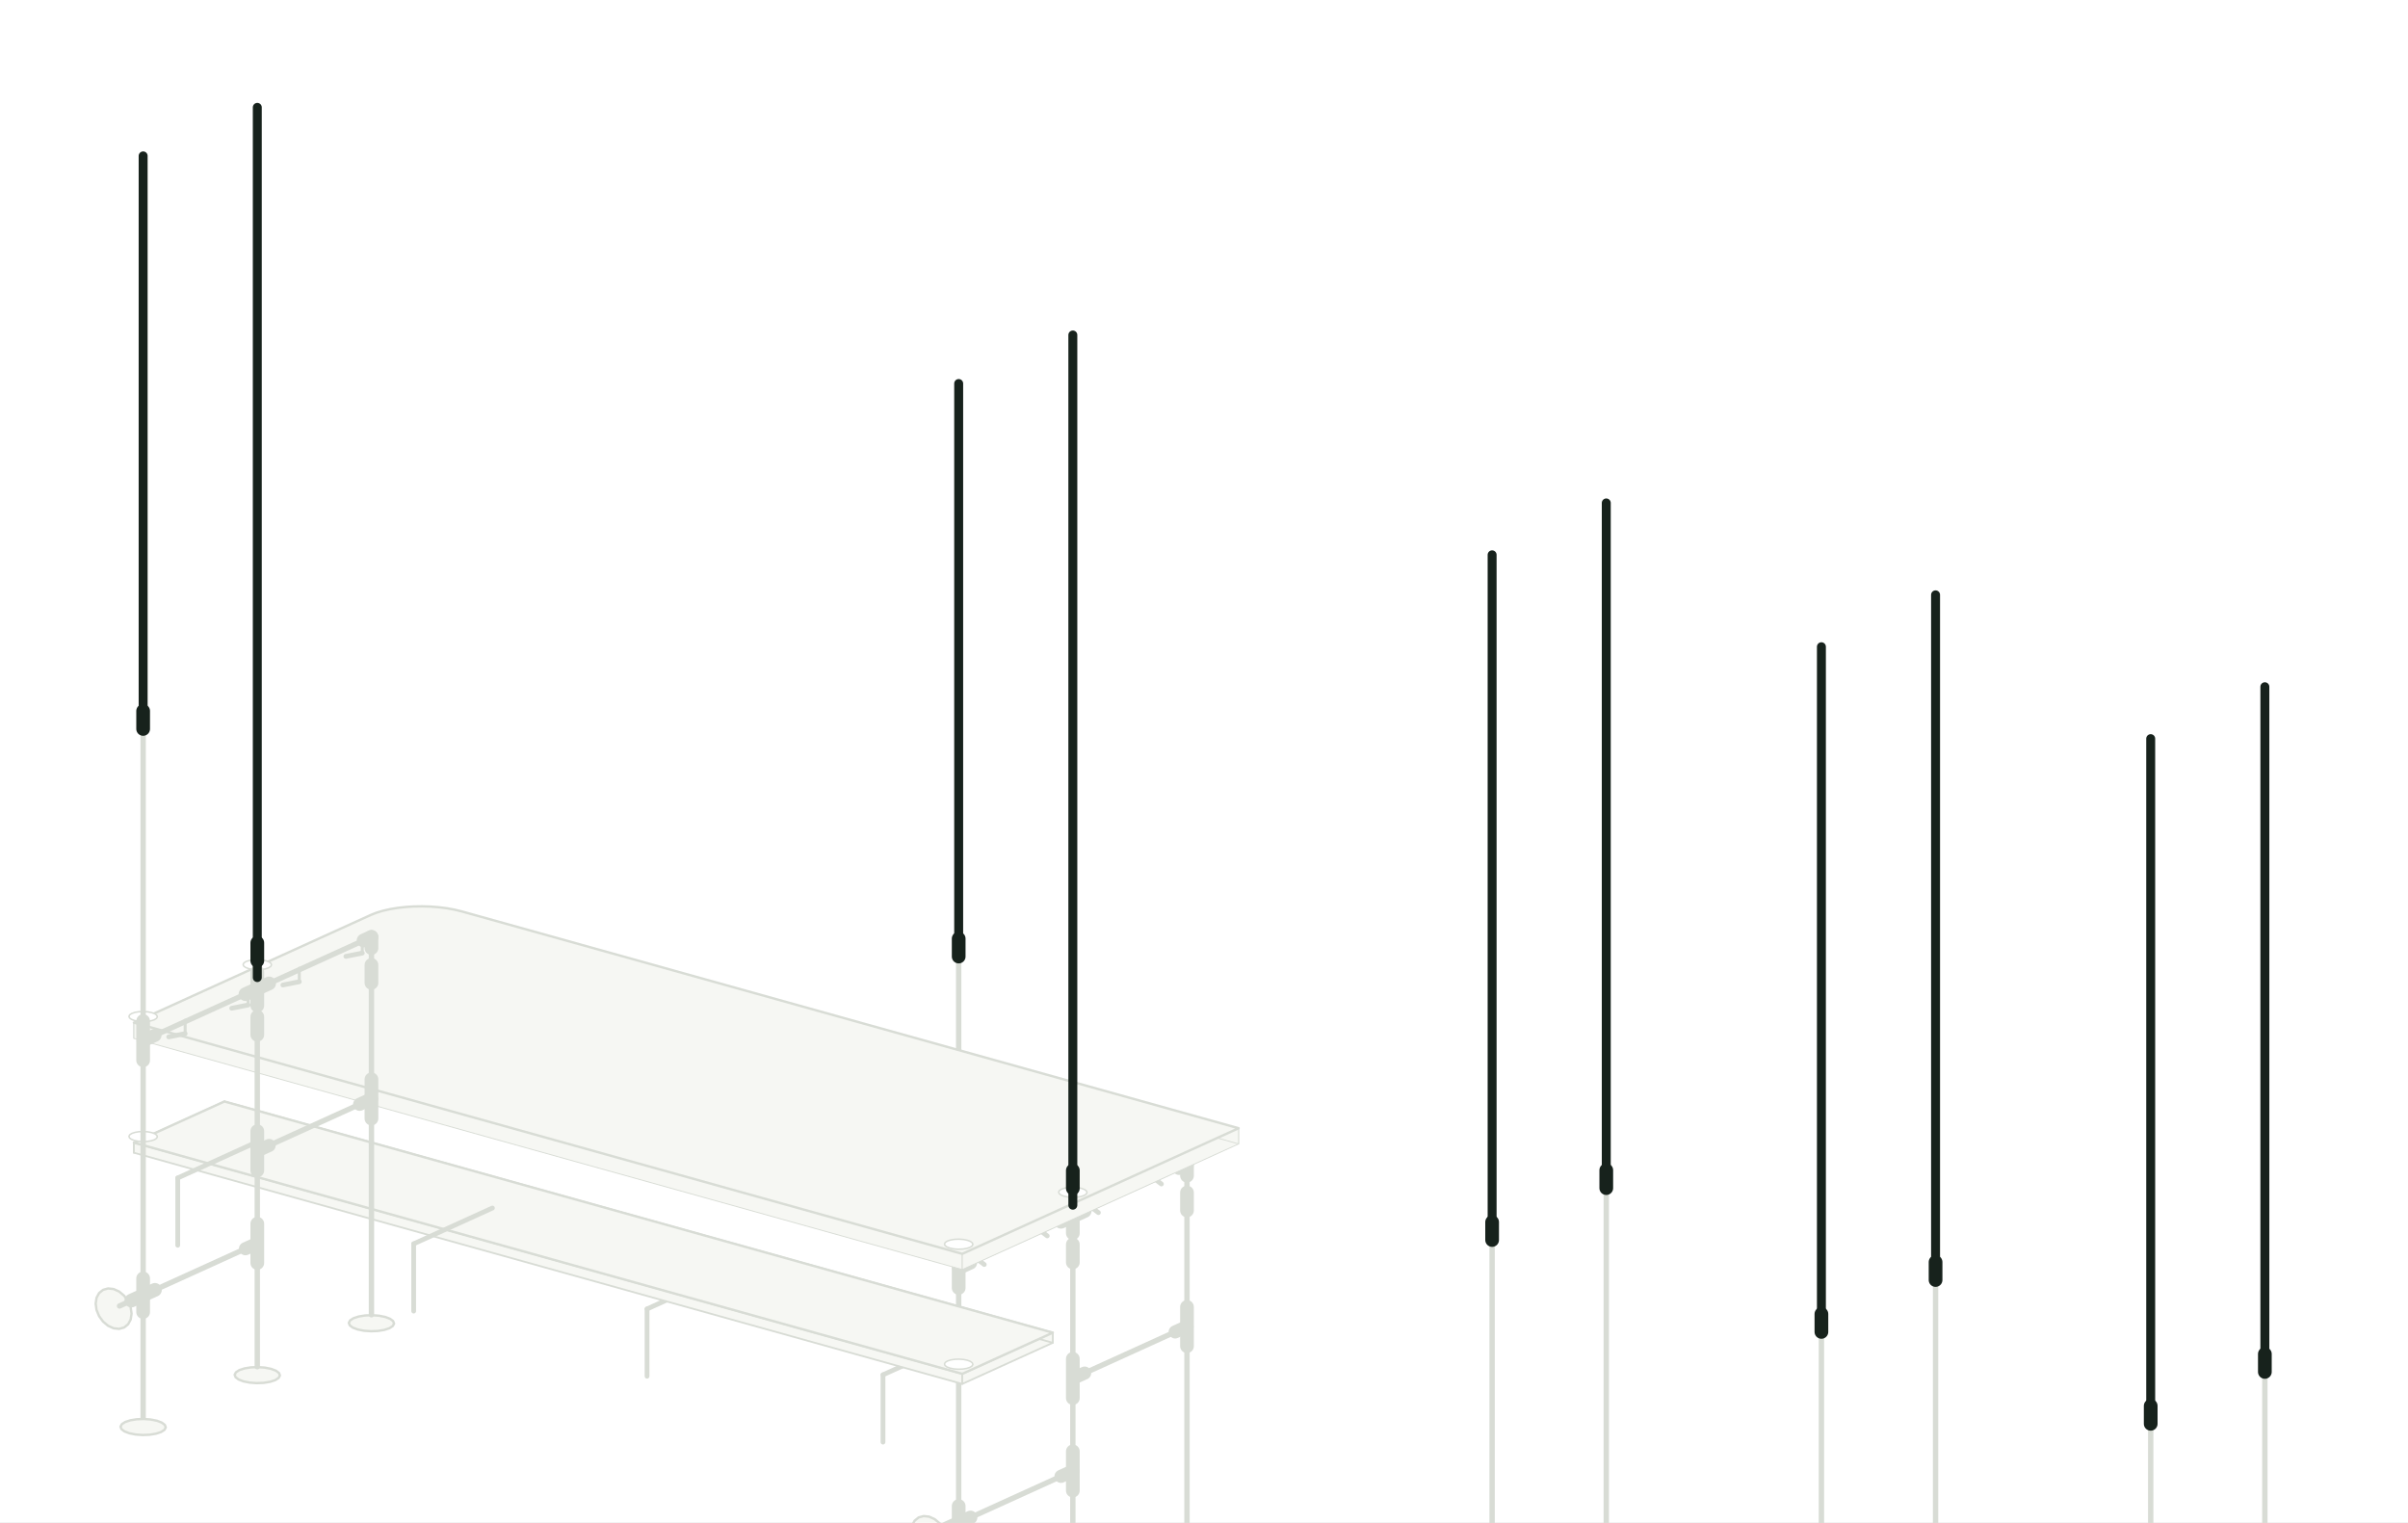
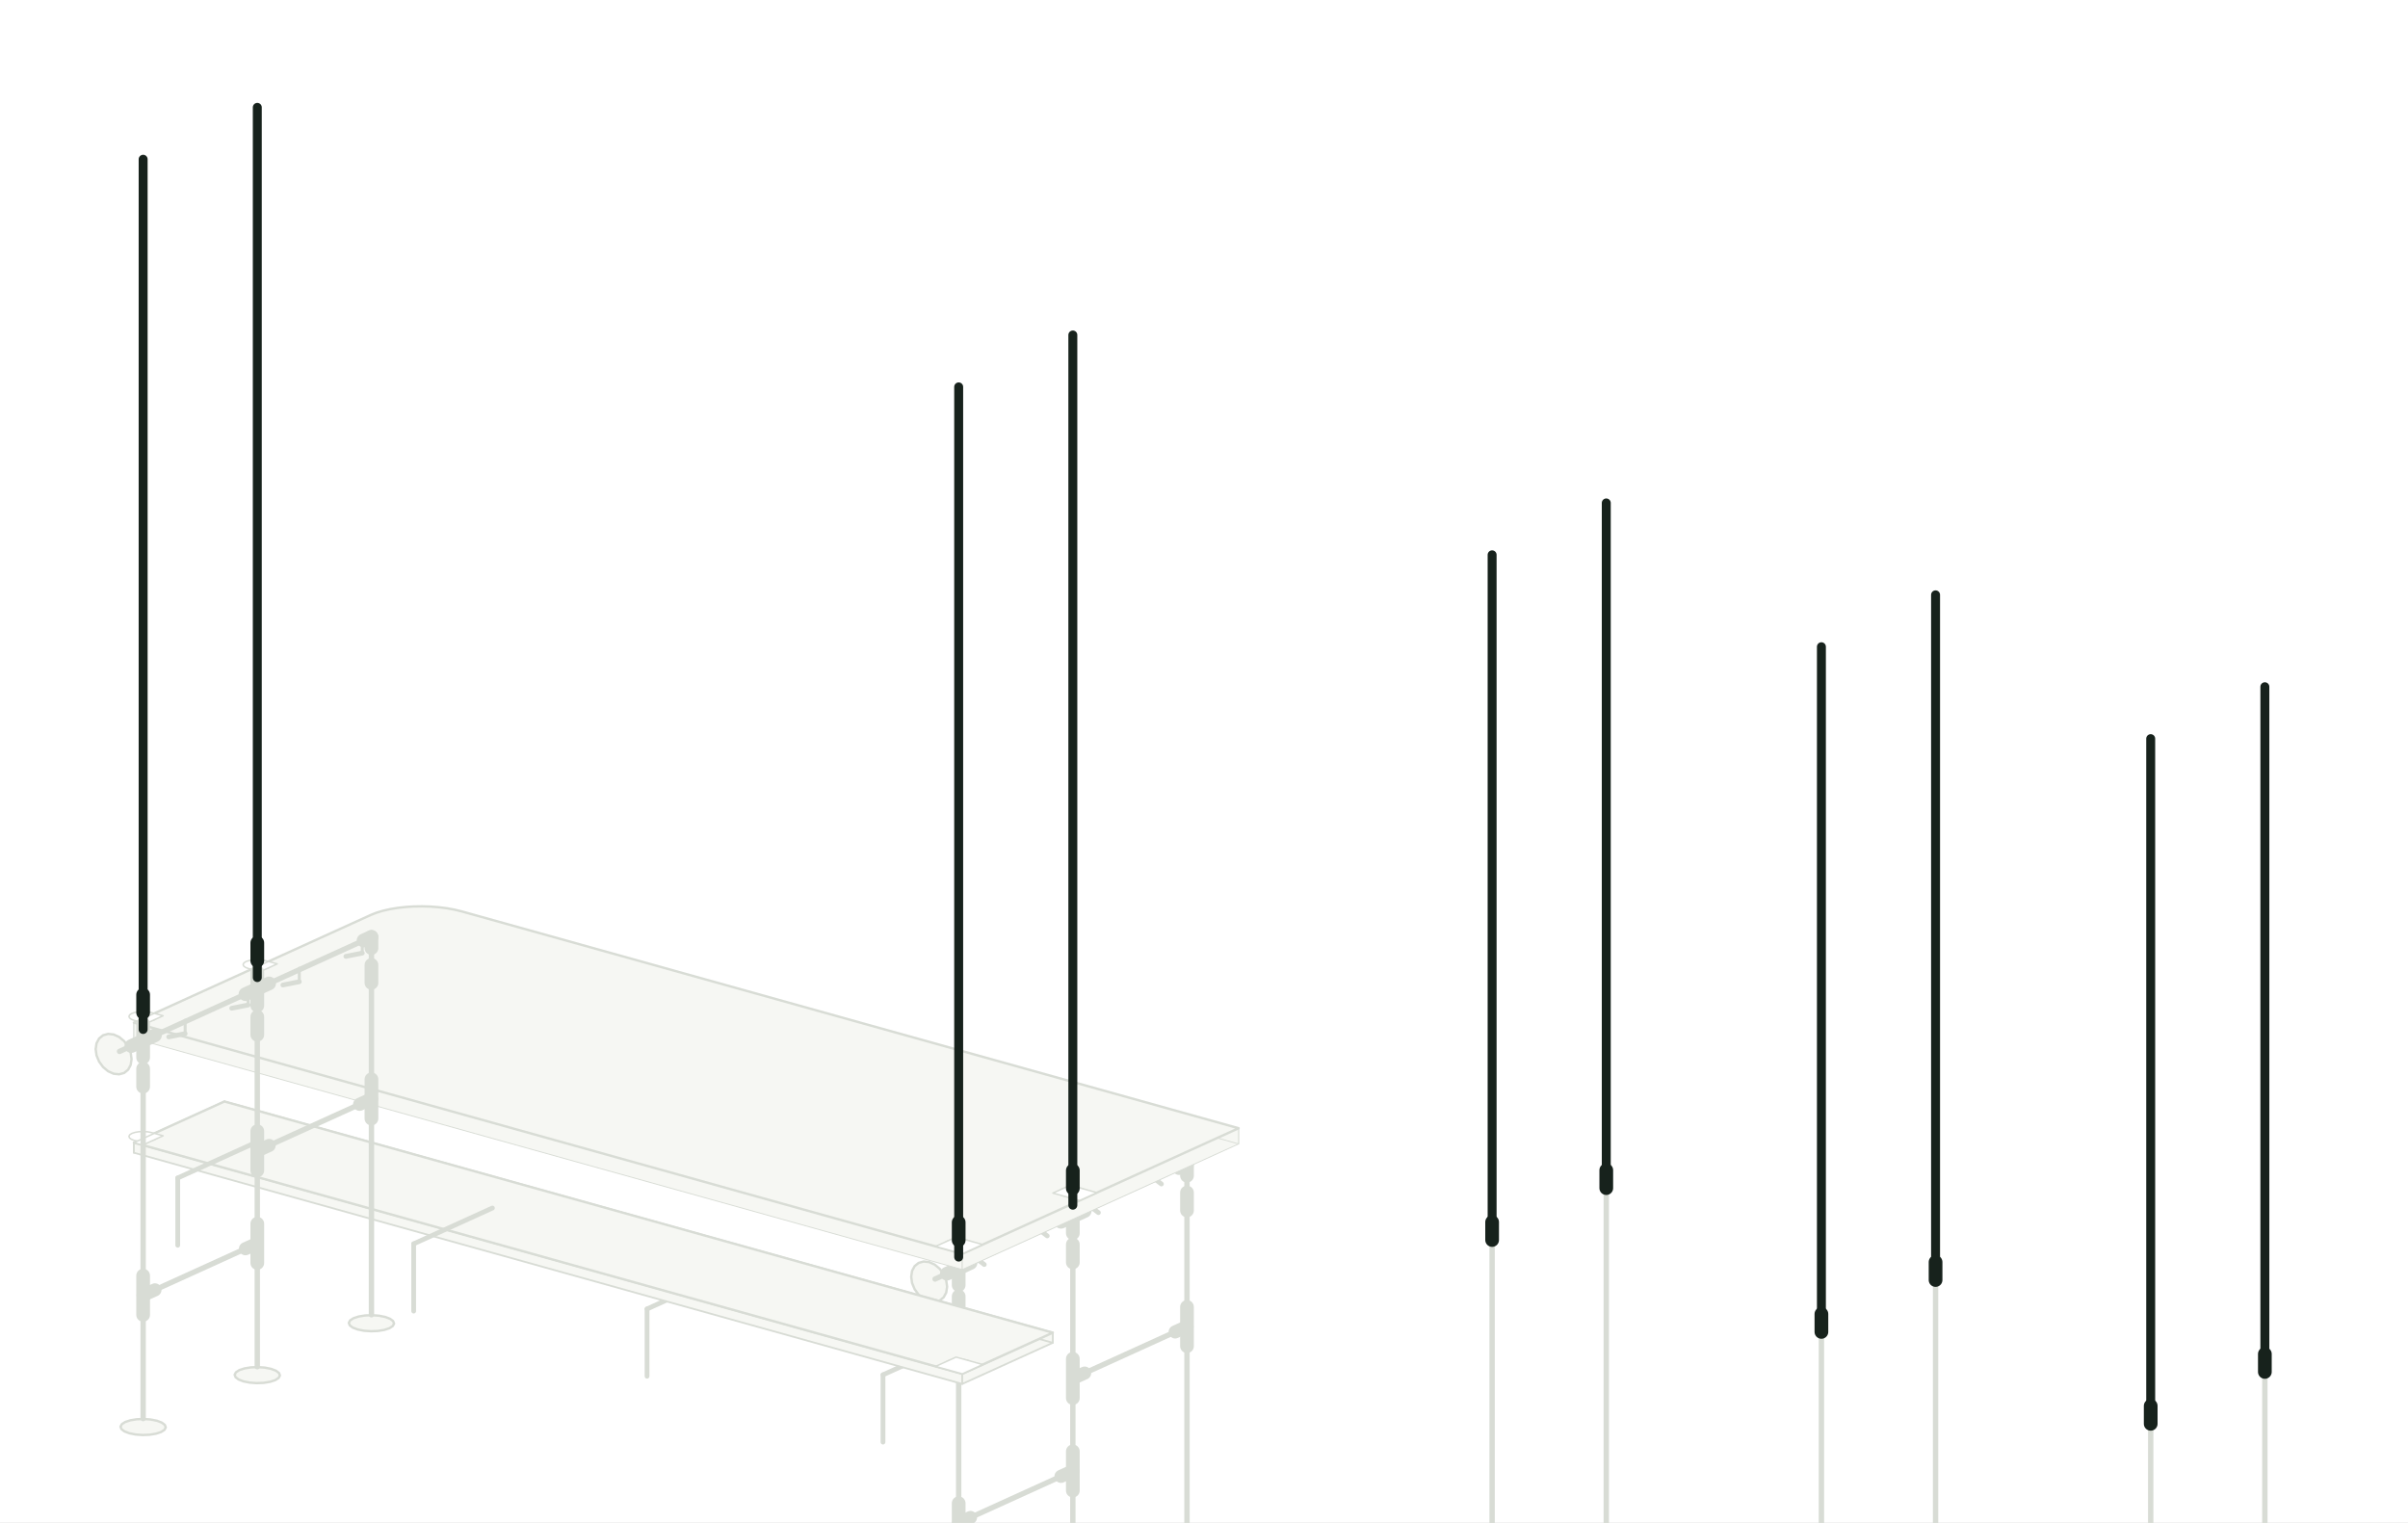
<svg xmlns="http://www.w3.org/2000/svg" viewBox="-622.80 -2218.34 4037.44 2551.96" role="img" aria-labelledby="title">
  <rect x="-622.8" y="-2218.34" width="4037.44" height="2551.96" fill="#fff" />
  <line x1="2983.24" y1="1099.26" x2="2983.24" y2="159.26" stroke="#d8dcd5" stroke-width="9" stroke-linecap="round" />
  <polygon points="2960.14,1123.86 2970.57,1125.94 2982.24,1126.79 2994.01,1126.33 3004.73,1124.59 3013.34,1121.76 3019.01,1118.10 3021.17,1113.98 3019.62,1109.80 3014.51,1105.97 3006.34,1102.86 2995.91,1100.78 2984.24,1099.93 2972.47,1100.39 2961.75,1102.13 2953.14,1104.96 2947.47,1108.62 2945.31,1112.74 2946.86,1116.92 2951.97,1120.75" stroke="#d8dcd5" fill="#f6f7f3" stroke-width="4" stroke-linejoin="round" />
  <line x1="3174.64" y1="1012.26" x2="3174.64" y2="72.26" stroke="#d8dcd5" stroke-width="9" stroke-linecap="round" />
  <polygon points="3151.54,1036.86 3161.97,1038.94 3173.64,1039.79 3185.41,1039.33 3196.13,1037.59 3204.74,1034.76 3210.41,1031.10 3212.57,1026.98 3211.02,1022.80 3205.91,1018.97 3197.74,1015.86 3187.31,1013.78 3175.64,1012.93 3163.87,1013.39 3153.15,1015.13 3144.54,1017.96 3138.87,1021.62 3136.71,1025.74 3138.26,1029.92 3143.37,1033.75" stroke="#d8dcd5" fill="#f6f7f3" stroke-width="4" stroke-linejoin="round" />
  <polygon points="2408.02,969.78 2418.45,971.86 2430.12,972.71 2441.89,972.25 2452.61,970.51 2461.22,967.68 2466.89,964.02 2469.05,959.90 2467.50,955.72 2462.39,951.89 2454.22,948.78 2443.79,946.70 2432.12,945.85 2420.35,946.31 2409.63,948.05 2401.02,950.88 2395.35,954.54 2393.19,958.66 2394.74,962.84 2399.85,966.67" stroke="#d8dcd5" fill="#f6f7f3" stroke-width="4" stroke-linejoin="round" />
  <line x1="2431.12" y1="945.18" x2="2431.12" y2="5.18" stroke="#d8dcd5" stroke-width="9" stroke-linecap="round" />
+   <line x1="2622.52" y1="858.18" x2="2622.52" y2="-81.82" stroke="#d8dcd5" stroke-width="9" stroke-linecap="round" />
  <polygon points="2599.42,882.78 2609.85,884.86 2621.52,885.71 2633.29,885.25 2644.01,883.51 2652.62,880.68 2658.29,877.02 2660.45,872.90 2658.90,868.72 2653.79,864.89 2645.62,861.78 2635.19,859.70 2623.52,858.85 2611.75,859.31 2601.03,861.05 2592.42,863.88 2586.75,867.54 2584.59,871.66 2586.14,875.84 2591.25,879.67" stroke="#d8dcd5" fill="#f6f7f3" stroke-width="4" stroke-linejoin="round" />
-   <line x1="2622.52" y1="858.18" x2="2622.52" y2="-81.82" stroke="#d8dcd5" stroke-width="9" stroke-linecap="round" />
+   <line x1="1879.00" y1="791.10" x2="1879.00" y2="-148.90" stroke="#d8dcd5" stroke-width="9" stroke-linecap="round" />
  <polygon points="1855.90,815.70 1866.33,817.78 1878.00,818.63 1889.77,818.17 1900.49,816.43 1909.10,813.60 1914.77,809.94 1916.93,805.82 1915.38,801.64 1910.27,797.81 1902.10,794.70 1891.67,792.62 1880.00,791.77 1868.23,792.23 1857.51,793.97 1848.90,796.80 1843.23,800.46 1841.07,804.58 1842.62,808.76 1847.73,812.59" stroke="#d8dcd5" fill="#f6f7f3" stroke-width="4" stroke-linejoin="round" />
-   <line x1="1879.00" y1="791.10" x2="1879.00" y2="-148.90" stroke="#d8dcd5" stroke-width="9" stroke-linecap="round" />
+   <line x1="2070.40" y1="704.10" x2="2070.40" y2="-235.90" stroke="#d8dcd5" stroke-width="9" stroke-linecap="round" />
  <polygon points="2047.30,728.70 2057.73,730.78 2069.40,731.63 2081.17,731.17 2091.89,729.43 2100.50,726.60 2106.17,722.94 2108.33,718.82 2106.78,714.64 2101.67,710.81 2093.50,707.70 2083.07,705.62 2071.40,704.77 2059.63,705.23 2048.91,706.97 2040.30,709.80 2034.63,713.46 2032.47,717.58 2034.02,721.76 2039.13,725.59" stroke="#d8dcd5" fill="#f6f7f3" stroke-width="4" stroke-linejoin="round" />
-   <line x1="2070.40" y1="704.10" x2="2070.40" y2="-235.90" stroke="#d8dcd5" stroke-width="9" stroke-linecap="round" />
-   <polygon points="965.20,365.60 963.73,355.02 959.45,344.66 952.79,335.52 944.40,328.51 935.10,324.30 925.80,323.31 917.41,325.65 910.75,331.07 906.47,339.04 905.00,348.80 906.47,359.38 910.75,369.74 917.41,378.88 925.80,385.89 935.10,390.10 944.40,391.09 952.79,388.75 959.45,383.33 963.73,375.36" stroke="#d8dcd5" fill="#f6f7f3" stroke-width="4" stroke-linejoin="round" />
-   <line x1="971.40" y1="340.70" x2="945.00" y2="352.70" stroke="#d8dcd5" stroke-width="9" stroke-linecap="round" />
-   <line x1="984.60" y1="541.50" x2="984.60" y2="353.50" stroke="#d8dcd5" stroke-width="9" stroke-linecap="round" />
+   <polygon points="965.20,-61.16 963.73,-71.74 959.45,-82.10 952.79,-91.24 944.40,-98.25 935.10,-102.46 925.80,-103.45 917.41,-101.11 910.75,-95.69 906.47,-87.72 905.00,-77.96 906.47,-67.38 910.75,-57.02 917.41,-47.88 925.80,-40.87 935.10,-36.66 944.40,-35.67 952.79,-38.01 959.45,-43.43 963.73,-51.40" stroke="#d8dcd5" fill="#f6f7f3" stroke-width="4" stroke-linejoin="round" />
+   <line x1="971.40" y1="-86.06" x2="945.00" y2="-74.06" stroke="#d8dcd5" stroke-width="9" stroke-linecap="round" />
+   <line x1="984.60" y1="-63.86" x2="984.60" y2="-120.26" stroke="#d8dcd5" stroke-width="23" stroke-linecap="round" />
+   <line x1="964.80" y1="-83.06" x2="1004.40" y2="-101.06" stroke="#d8dcd5" stroke-width="23" stroke-linecap="round" />
+   <line x1="984.60" y1="541.50" x2="984.60" y2="-24.38" stroke="#d8dcd5" stroke-width="9" stroke-linecap="round" />
+   <line x1="984.60" y1="367.60" x2="984.60" y2="301.80" stroke="#d8dcd5" stroke-width="23" stroke-linecap="round" />
+   <line x1="984.60" y1="334.70" x2="1004.40" y2="325.70" stroke="#d8dcd5" stroke-width="22" stroke-linecap="round" />
+   <line x1="984.60" y1="-14.98" x2="984.60" y2="-45.06" stroke="#d8dcd5" stroke-width="23" stroke-linecap="round" />
+   <line x1="984.60" y1="-35.66" x2="984.60" y2="-73.26" stroke="#d8dcd5" stroke-width="9" stroke-linecap="round" />
  <polygon points="961.50,566.10 971.93,568.18 983.60,569.03 995.37,568.57 1006.09,566.83 1014.70,564.00 1020.37,560.34 1022.53,556.22 1020.98,552.04 1015.87,548.21 1007.70,545.10 997.27,543.02 985.60,542.17 973.83,542.63 963.11,544.37 954.50,547.20 948.83,550.86 946.67,554.98 948.22,559.16 953.33,562.99" stroke="#d8dcd5" fill="#f6f7f3" stroke-width="4" stroke-linejoin="round" />
-   <line x1="984.60" y1="315.90" x2="984.60" y2="-624.10" stroke="#d8dcd5" stroke-width="9" stroke-linecap="round" />
-   <line x1="984.60" y1="362.90" x2="984.60" y2="306.50" stroke="#d8dcd5" stroke-width="23" stroke-linecap="round" />
-   <line x1="964.80" y1="343.70" x2="1004.40" y2="325.70" stroke="#d8dcd5" stroke-width="23" stroke-linecap="round" />
-   <line x1="984.60" y1="-59.16" x2="984.60" y2="-124.96" stroke="#d8dcd5" stroke-width="23" stroke-linecap="round" />
-   <line x1="984.60" y1="-92.06" x2="1004.40" y2="-101.06" stroke="#d8dcd5" stroke-width="22" stroke-linecap="round" />
  <line x1="857.70" y1="199.30" x2="857.70" y2="86.50" stroke="#d8dcd5" stroke-width="8" stroke-linecap="round" />
  <line x1="857.70" y1="86.50" x2="989.70" y2="26.50" stroke="#d8dcd5" stroke-width="8" stroke-linecap="round" />
  <line x1="997.80" y1="328.70" x2="1162.80" y2="253.70" stroke="#d8dcd5" stroke-width="9" stroke-linecap="round" />
  <line x1="997.80" y1="-98.06" x2="1162.80" y2="-173.06" stroke="#d8dcd5" stroke-width="9" stroke-linecap="round" />
  <line x1="1027.50" y1="-98.40" x2="999.98" y2="-119.24" stroke="#d8dcd5" stroke-width="8" stroke-linecap="round" />
  <line x1="999.98" y1="-119.24" x2="999.98" y2="-141.80" stroke="#d8dcd5" stroke-width="5" stroke-linecap="round" />
  <line x1="1133.10" y1="-146.40" x2="1105.58" y2="-167.24" stroke="#d8dcd5" stroke-width="8" stroke-linecap="round" />
  <line x1="1105.58" y1="-167.24" x2="1105.58" y2="-189.80" stroke="#d8dcd5" stroke-width="5" stroke-linecap="round" />
+   <line x1="1176.00" y1="454.50" x2="1176.00" y2="-111.38" stroke="#d8dcd5" stroke-width="9" stroke-linecap="round" />
+   <line x1="1176.00" y1="-101.98" x2="1176.00" y2="-132.06" stroke="#d8dcd5" stroke-width="23" stroke-linecap="round" />
+   <line x1="1176.00" y1="125.50" x2="1176.00" y2="59.70" stroke="#d8dcd5" stroke-width="23" stroke-linecap="round" />
+   <line x1="1176.00" y1="92.60" x2="1195.80" y2="83.60" stroke="#d8dcd5" stroke-width="22" stroke-linecap="round" />
+   <line x1="1176.00" y1="-122.66" x2="1176.00" y2="-160.26" stroke="#d8dcd5" stroke-width="9" stroke-linecap="round" />
+   <polygon points="1152.90,479.10 1163.33,481.18 1175.00,482.03 1186.77,481.57 1197.49,479.83 1206.10,477.00 1211.77,473.34 1213.93,469.22 1212.38,465.04 1207.27,461.21 1199.10,458.10 1188.67,456.02 1177.00,455.17 1165.23,455.63 1154.51,457.37 1145.90,460.20 1140.23,463.86 1138.07,467.98 1139.62,472.16 1144.73,475.99" stroke="#d8dcd5" fill="#f6f7f3" stroke-width="4" stroke-linejoin="round" />
+   <line x1="1176.00" y1="-150.86" x2="1176.00" y2="-207.26" stroke="#d8dcd5" stroke-width="23" stroke-linecap="round" />
+   <line x1="1156.20" y1="-170.06" x2="1195.80" y2="-188.06" stroke="#d8dcd5" stroke-width="23" stroke-linecap="round" />
  <line x1="1176.00" y1="280.60" x2="1176.00" y2="214.80" stroke="#d8dcd5" stroke-width="23" stroke-linecap="round" />
  <line x1="1176.00" y1="247.70" x2="1156.20" y2="256.70" stroke="#d8dcd5" stroke-width="22" stroke-linecap="round" />
-   <polygon points="1152.90,479.10 1163.33,481.18 1175.00,482.03 1186.77,481.57 1197.49,479.83 1206.10,477.00 1211.77,473.34 1213.93,469.22 1212.38,465.04 1207.27,461.21 1199.10,458.10 1188.67,456.02 1177.00,455.17 1165.23,455.63 1154.51,457.37 1145.90,460.20 1140.23,463.86 1138.07,467.98 1139.62,472.16 1144.73,475.99" stroke="#d8dcd5" fill="#f6f7f3" stroke-width="4" stroke-linejoin="round" />
-   <line x1="1176.00" y1="-101.98" x2="1176.00" y2="-132.06" stroke="#d8dcd5" stroke-width="23" stroke-linecap="round" />
-   <line x1="1176.00" y1="454.50" x2="1176.00" y2="-111.38" stroke="#d8dcd5" stroke-width="9" stroke-linecap="round" />
-   <line x1="1176.00" y1="125.50" x2="1176.00" y2="59.70" stroke="#d8dcd5" stroke-width="23" stroke-linecap="round" />
-   <line x1="1176.00" y1="92.60" x2="1195.80" y2="83.60" stroke="#d8dcd5" stroke-width="22" stroke-linecap="round" />
-   <line x1="1176.00" y1="-150.86" x2="1176.00" y2="-207.26" stroke="#d8dcd5" stroke-width="23" stroke-linecap="round" />
-   <line x1="1156.20" y1="-170.06" x2="1195.80" y2="-188.06" stroke="#d8dcd5" stroke-width="23" stroke-linecap="round" />
-   <line x1="1176.00" y1="-122.66" x2="1176.00" y2="-160.26" stroke="#d8dcd5" stroke-width="9" stroke-linecap="round" />
  <line x1="1189.20" y1="-185.06" x2="1354.20" y2="-260.06" stroke="#d8dcd5" stroke-width="9" stroke-linecap="round" />
  <line x1="1218.90" y1="-185.40" x2="1191.38" y2="-206.24" stroke="#d8dcd5" stroke-width="8" stroke-linecap="round" />
  <line x1="1191.38" y1="-206.24" x2="1191.38" y2="-228.80" stroke="#d8dcd5" stroke-width="5" stroke-linecap="round" />
  <line x1="462.10" y1="88.90" x2="462.10" y2="-23.90" stroke="#d8dcd5" stroke-width="8" stroke-linecap="round" />
  <line x1="462.10" y1="-23.90" x2="594.10" y2="-83.90" stroke="#d8dcd5" stroke-width="8" stroke-linecap="round" />
  <line x1="1324.50" y1="-233.40" x2="1296.98" y2="-254.24" stroke="#d8dcd5" stroke-width="8" stroke-linecap="round" />
  <line x1="1296.98" y1="-254.24" x2="1296.98" y2="-276.80" stroke="#d8dcd5" stroke-width="5" stroke-linecap="round" />
  <line x1="1354.20" y1="11.60" x2="1189.20" y2="86.60" stroke="#d8dcd5" stroke-width="9" stroke-linecap="round" />
-   <polygon points="1344.30,392.10 1354.73,394.18 1366.40,395.03 1378.17,394.57 1388.89,392.83 1397.50,390.00 1403.17,386.34 1405.33,382.22 1403.78,378.04 1398.67,374.21 1390.50,371.10 1380.07,369.02 1368.40,368.17 1356.63,368.63 1345.91,370.37 1337.30,373.20 1331.63,376.86 1329.47,380.98 1331.02,385.16 1336.13,388.99" stroke="#d8dcd5" fill="#f6f7f3" stroke-width="4" stroke-linejoin="round" />
+   <line x1="1367.40" y1="38.50" x2="1367.40" y2="-27.30" stroke="#d8dcd5" stroke-width="23" stroke-linecap="round" />
+   <line x1="1367.40" y1="5.60" x2="1347.60" y2="14.60" stroke="#d8dcd5" stroke-width="22" stroke-linecap="round" />
+   <line x1="1367.40" y1="-188.98" x2="1367.40" y2="-219.06" stroke="#d8dcd5" stroke-width="23" stroke-linecap="round" />
  <line x1="1367.40" y1="-209.66" x2="1367.40" y2="-247.26" stroke="#d8dcd5" stroke-width="9" stroke-linecap="round" />
+   <line x1="1367.40" y1="367.50" x2="1367.40" y2="-198.38" stroke="#d8dcd5" stroke-width="9" stroke-linecap="round" />
  <line x1="1367.40" y1="-247.26" x2="1367.40" y2="-266.06" stroke="#d8dcd5" stroke-width="23" stroke-linecap="round" />
  <line x1="1367.40" y1="-266.06" x2="1354.20" y2="-260.06" stroke="#d8dcd5" stroke-width="23" stroke-linecap="round" />
-   <line x1="1367.40" y1="38.50" x2="1367.40" y2="-27.30" stroke="#d8dcd5" stroke-width="23" stroke-linecap="round" />
-   <line x1="1367.40" y1="5.60" x2="1347.60" y2="14.60" stroke="#d8dcd5" stroke-width="22" stroke-linecap="round" />
-   <line x1="1367.40" y1="367.50" x2="1367.40" y2="-198.38" stroke="#d8dcd5" stroke-width="9" stroke-linecap="round" />
-   <line x1="1367.40" y1="-188.98" x2="1367.40" y2="-219.06" stroke="#d8dcd5" stroke-width="23" stroke-linecap="round" />
+   <polygon points="1344.30,392.10 1354.73,394.18 1366.40,395.03 1378.17,394.57 1388.89,392.83 1397.50,390.00 1403.17,386.34 1405.33,382.22 1403.78,378.04 1398.67,374.21 1390.50,371.10 1380.07,369.02 1368.40,368.17 1356.63,368.63 1345.91,370.37 1337.30,373.20 1331.63,376.86 1329.47,380.98 1331.02,385.16 1336.13,388.99" stroke="#d8dcd5" fill="#f6f7f3" stroke-width="4" stroke-linejoin="round" />
  <polygon points="-246.50,-354.80 -398.30,-285.80 -398.30,-302.72 -246.50,-371.72" stroke="#d8dcd5" fill="#f6f7f3" stroke-width="3" stroke-linejoin="round" />
  <polygon points="-398.30,-285.80 990.60,101.80 990.60,84.88 -398.30,-302.72" stroke="#d8dcd5" fill="#f6f7f3" stroke-width="3" stroke-linejoin="round" />
  <polygon points="990.60,101.80 1142.40,32.80 1142.40,15.88 990.60,84.88" stroke="#d8dcd5" fill="#f6f7f3" stroke-width="3" stroke-linejoin="round" />
  <polygon points="1142.40,32.80 -246.50,-354.80 -246.50,-371.72 1142.40,15.88" stroke="#d8dcd5" fill="#f6f7f3" stroke-width="3" stroke-linejoin="round" />
  <polygon points="-246.50,-371.72 -398.30,-302.72 990.60,84.88 1142.40,15.88" stroke="#d8dcd5" fill="#f6f7f3" stroke-width="4" stroke-linejoin="round" />
  <polygon points="-397.32,-306.32 -390.76,-305.01 -383.43,-304.48 -376.03,-304.77 -369.29,-305.86 -363.88,-307.64 -360.32,-309.94 -358.96,-312.53 -359.93,-315.16 -363.14,-317.57 -368.28,-319.52 -374.84,-320.83 -382.17,-321.36 -389.57,-321.07 -396.31,-319.98 -401.72,-318.20 -405.28,-315.90 -406.64,-313.31 -405.67,-310.68 -402.46,-308.27" stroke="#d8dcd5" fill="#fff" stroke-width="2.5" stroke-linejoin="round" />
  <polygon points="970.08,75.28 976.64,76.59 983.97,77.12 991.37,76.83 998.11,75.74 1003.52,73.96 1007.08,71.66 1008.44,69.07 1007.47,66.44 1004.26,64.03 999.12,62.08 992.56,60.77 985.23,60.24 977.83,60.53 971.09,61.62 965.68,63.40 962.12,65.70 960.76,68.29 961.73,70.92 964.94,73.33" stroke="#d8dcd5" fill="#fff" stroke-width="2.5" stroke-linejoin="round" />
+   <polygon points="-363.98,-318.32 -398.30,-302.72 -383.68,-298.64 -349.36,-314.24" stroke="#d8dcd5" fill="#fff" stroke-width="2.5" stroke-linejoin="round" />
+   <polygon points="980.20,56.80 945.88,72.40 990.60,84.88 1024.92,69.28" stroke="#d8dcd5" fill="#fff" stroke-width="2.5" stroke-linejoin="round" />
  <line x1="70.80" y1="-20.30" x2="70.80" y2="-133.10" stroke="#d8dcd5" stroke-width="8" stroke-linecap="round" />
  <line x1="70.80" y1="-133.10" x2="202.80" y2="-193.10" stroke="#d8dcd5" stroke-width="8" stroke-linecap="round" />
  <polygon points="151.02,-664.16 139.23,-667.04 139.23,-693.36 151.02,-690.48" stroke="#d8dcd5" fill="#f6f7f3" stroke-width="1.5" stroke-linejoin="round" />
  <polygon points="139.23,-667.04 126.51,-669.35 126.51,-695.67 139.23,-693.36" stroke="#d8dcd5" fill="#f6f7f3" stroke-width="1.5" stroke-linejoin="round" />
  <polygon points="126.51,-669.35 113.09,-671.06 113.09,-697.38 126.51,-695.67" stroke="#d8dcd5" fill="#f6f7f3" stroke-width="1.5" stroke-linejoin="round" />
  <polygon points="113.09,-671.06 99.18,-672.14 99.18,-698.46 113.09,-697.38" stroke="#d8dcd5" fill="#f6f7f3" stroke-width="1.5" stroke-linejoin="round" />
  <polygon points="99.18,-672.14 85.03,-672.57 85.03,-698.89 99.18,-698.46" stroke="#d8dcd5" fill="#f6f7f3" stroke-width="1.5" stroke-linejoin="round" />
  <polygon points="85.03,-672.57 70.88,-672.34 70.88,-698.66 85.03,-698.89" stroke="#d8dcd5" fill="#f6f7f3" stroke-width="1.5" stroke-linejoin="round" />
  <polygon points="70.88,-672.34 56.97,-671.46 56.97,-697.78 70.88,-698.66" stroke="#d8dcd5" fill="#f6f7f3" stroke-width="1.5" stroke-linejoin="round" />
  <polygon points="56.97,-671.46 43.54,-669.94 43.54,-696.26 56.97,-697.78" stroke="#d8dcd5" fill="#f6f7f3" stroke-width="1.5" stroke-linejoin="round" />
  <polygon points="43.54,-669.94 30.82,-667.81 30.82,-694.13 43.54,-696.26" stroke="#d8dcd5" fill="#f6f7f3" stroke-width="1.5" stroke-linejoin="round" />
  <polygon points="30.82,-667.81 19.03,-665.11 19.03,-691.43 30.82,-694.13" stroke="#d8dcd5" fill="#f6f7f3" stroke-width="1.5" stroke-linejoin="round" />
  <polygon points="19.03,-665.11 8.37,-661.87 8.37,-688.19 19.03,-691.43" stroke="#d8dcd5" fill="#f6f7f3" stroke-width="1.5" stroke-linejoin="round" />
  <polygon points="8.37,-661.87 -0.98,-658.16 -0.98,-684.48 8.37,-688.19" stroke="#d8dcd5" fill="#f6f7f3" stroke-width="1.5" stroke-linejoin="round" />
  <polygon points="-0.98,-658.16 -398.30,-477.56 -398.30,-503.88 -0.98,-684.48" stroke="#d8dcd5" fill="#f6f7f3" stroke-width="1.5" stroke-linejoin="round" />
  <polygon points="-398.30,-477.56 990.60,-89.96 990.60,-116.28 -398.30,-503.88" stroke="#d8dcd5" fill="#f6f7f3" stroke-width="1.5" stroke-linejoin="round" />
  <polygon points="990.60,-89.96 1453.92,-300.56 1453.92,-326.88 990.60,-116.28" stroke="#d8dcd5" fill="#f6f7f3" stroke-width="1.5" stroke-linejoin="round" />
  <polygon points="1453.92,-300.56 151.02,-664.16 151.02,-690.48 1453.92,-326.88" stroke="#d8dcd5" fill="#f6f7f3" stroke-width="1.5" stroke-linejoin="round" />
  <polygon points="151.02,-690.48 139.23,-693.36 126.51,-695.67 113.09,-697.38 99.18,-698.46 85.03,-698.89 70.88,-698.66 56.97,-697.78 43.54,-696.26 30.82,-694.13 19.03,-691.43 8.37,-688.19 -0.98,-684.48 -398.30,-503.88 990.60,-116.28 1453.92,-326.88" stroke="#d8dcd5" fill="#f6f7f3" stroke-width="4" stroke-linejoin="round" />
  <polygon points="-205.92,-594.48 -199.36,-593.17 -192.03,-592.64 -184.63,-592.93 -177.89,-594.02 -172.48,-595.80 -168.92,-598.10 -167.56,-600.69 -168.53,-603.32 -171.74,-605.73 -176.88,-607.68 -183.44,-608.99 -190.77,-609.52 -198.17,-609.23 -204.91,-608.14 -210.32,-606.36 -213.88,-604.06 -215.24,-601.47 -214.27,-598.84 -211.06,-596.43" stroke="#d8dcd5" fill="#fff" stroke-width="2.5" stroke-linejoin="round" />
  <polygon points="-397.32,-507.48 -390.76,-506.17 -383.43,-505.64 -376.03,-505.93 -369.29,-507.02 -363.88,-508.80 -360.32,-511.10 -358.96,-513.69 -359.93,-516.32 -363.14,-518.73 -368.28,-520.68 -374.84,-521.99 -382.17,-522.52 -389.57,-522.23 -396.31,-521.14 -401.72,-519.36 -405.28,-517.06 -406.64,-514.47 -405.67,-511.84 -402.46,-509.43" stroke="#d8dcd5" fill="#fff" stroke-width="2.5" stroke-linejoin="round" />
  <polygon points="1161.48,-212.88 1168.04,-211.57 1175.37,-211.04 1182.77,-211.33 1189.51,-212.42 1194.92,-214.20 1198.48,-216.50 1199.84,-219.09 1198.87,-221.72 1195.66,-224.13 1190.52,-226.08 1183.96,-227.39 1176.63,-227.92 1169.23,-227.63 1162.49,-226.54 1157.08,-224.76 1153.52,-222.46 1152.16,-219.87 1153.13,-217.24 1156.34,-214.83" stroke="#d8dcd5" fill="#fff" stroke-width="2.5" stroke-linejoin="round" />
  <polygon points="970.08,-125.88 976.64,-124.57 983.97,-124.04 991.37,-124.33 998.11,-125.42 1003.52,-127.20 1007.08,-129.50 1008.44,-132.09 1007.47,-134.72 1004.26,-137.13 999.12,-139.08 992.56,-140.39 985.23,-140.92 977.83,-140.63 971.09,-139.54 965.68,-137.76 962.12,-135.46 960.76,-132.87 961.73,-130.24 964.94,-127.83" stroke="#d8dcd5" fill="#fff" stroke-width="2.5" stroke-linejoin="round" />
+   <polygon points="-172.58,-606.48 -201.62,-593.28 -187.00,-589.20 -157.96,-602.40" stroke="#d8dcd5" fill="#fff" stroke-width="2.5" stroke-linejoin="round" />
+   <polygon points="-363.98,-519.48 -398.30,-503.88 -383.68,-499.80 -349.36,-515.40" stroke="#d8dcd5" fill="#fff" stroke-width="2.5" stroke-linejoin="round" />
+   <polygon points="1171.60,-231.36 1142.56,-218.16 1187.28,-205.68 1216.32,-218.88" stroke="#d8dcd5" fill="#fff" stroke-width="2.5" stroke-linejoin="round" />
+   <polygon points="980.20,-144.36 945.88,-128.76 990.60,-116.28 1024.92,-131.88" stroke="#d8dcd5" fill="#fff" stroke-width="2.5" stroke-linejoin="round" />
  <line x1="-324.80" y1="-130.70" x2="-324.80" y2="-243.50" stroke="#d8dcd5" stroke-width="8" stroke-linecap="round" />
  <line x1="-324.80" y1="-243.50" x2="-192.80" y2="-303.50" stroke="#d8dcd5" stroke-width="8" stroke-linecap="round" />
-   <polygon points="-402.20,-16.00 -403.67,-26.58 -407.95,-36.94 -414.61,-46.08 -423.00,-53.09 -432.30,-57.30 -441.60,-58.29 -449.99,-55.95 -456.65,-50.53 -460.93,-42.56 -462.40,-32.80 -460.93,-22.22 -456.65,-11.86 -449.99,-2.72 -441.60,4.29 -432.30,8.50 -423.00,9.49 -414.61,7.15 -407.95,1.73 -403.67,-6.24" stroke="#d8dcd5" fill="#f6f7f3" stroke-width="4" stroke-linejoin="round" />
-   <line x1="-396.00" y1="-40.90" x2="-422.40" y2="-28.90" stroke="#d8dcd5" stroke-width="9" stroke-linecap="round" />
-   <line x1="-382.80" y1="-65.70" x2="-382.80" y2="-1005.70" stroke="#d8dcd5" stroke-width="9" stroke-linecap="round" />
-   <line x1="-382.80" y1="159.90" x2="-382.80" y2="-28.10" stroke="#d8dcd5" stroke-width="9" stroke-linecap="round" />
+   <polygon points="-402.20,-442.76 -403.67,-453.34 -407.95,-463.70 -414.61,-472.84 -423.00,-479.85 -432.30,-484.06 -441.60,-485.05 -449.99,-482.71 -456.65,-477.29 -460.93,-469.32 -462.40,-459.56 -460.93,-448.98 -456.65,-438.62 -449.99,-429.48 -441.60,-422.47 -432.30,-418.26 -423.00,-417.27 -414.61,-419.61 -407.95,-425.03 -403.67,-433.00" stroke="#d8dcd5" fill="#f6f7f3" stroke-width="4" stroke-linejoin="round" />
+   <line x1="-396.00" y1="-467.66" x2="-422.40" y2="-455.66" stroke="#d8dcd5" stroke-width="9" stroke-linecap="round" />
+   <line x1="-382.80" y1="-396.58" x2="-382.80" y2="-426.66" stroke="#d8dcd5" stroke-width="23" stroke-linecap="round" />
+   <line x1="-382.80" y1="-417.26" x2="-382.80" y2="-454.86" stroke="#d8dcd5" stroke-width="9" stroke-linecap="round" />
  <polygon points="-405.90,184.50 -395.47,186.58 -383.80,187.43 -372.03,186.97 -361.31,185.23 -352.70,182.40 -347.03,178.74 -344.87,174.62 -346.42,170.44 -351.53,166.61 -359.70,163.50 -370.13,161.42 -381.80,160.57 -393.57,161.03 -404.29,162.77 -412.90,165.60 -418.57,169.26 -420.73,173.38 -419.18,177.56 -414.07,181.39" stroke="#d8dcd5" fill="#f6f7f3" stroke-width="4" stroke-linejoin="round" />
-   <line x1="-382.80" y1="-440.76" x2="-382.80" y2="-506.56" stroke="#d8dcd5" stroke-width="23" stroke-linecap="round" />
-   <line x1="-382.80" y1="-473.66" x2="-363.00" y2="-482.66" stroke="#d8dcd5" stroke-width="22" stroke-linecap="round" />
-   <line x1="-382.80" y1="-18.70" x2="-382.80" y2="-75.10" stroke="#d8dcd5" stroke-width="23" stroke-linecap="round" />
-   <line x1="-402.60" y1="-37.90" x2="-363.00" y2="-55.90" stroke="#d8dcd5" stroke-width="23" stroke-linecap="round" />
+   <line x1="-382.80" y1="-445.46" x2="-382.80" y2="-501.86" stroke="#d8dcd5" stroke-width="23" stroke-linecap="round" />
+   <line x1="-402.60" y1="-464.66" x2="-363.00" y2="-482.66" stroke="#d8dcd5" stroke-width="23" stroke-linecap="round" />
+   <line x1="-382.80" y1="-14.00" x2="-382.80" y2="-79.80" stroke="#d8dcd5" stroke-width="23" stroke-linecap="round" />
+   <line x1="-382.80" y1="-46.90" x2="-363.00" y2="-55.90" stroke="#d8dcd5" stroke-width="22" stroke-linecap="round" />
+   <line x1="-382.80" y1="159.90" x2="-382.80" y2="-405.98" stroke="#d8dcd5" stroke-width="9" stroke-linecap="round" />
+   <line x1="-369.60" y1="-52.90" x2="-204.60" y2="-127.90" stroke="#d8dcd5" stroke-width="9" stroke-linecap="round" />
  <line x1="-369.60" y1="-479.66" x2="-204.60" y2="-554.66" stroke="#d8dcd5" stroke-width="9" stroke-linecap="round" />
-   <line x1="-369.60" y1="-52.90" x2="-204.60" y2="-127.90" stroke="#d8dcd5" stroke-width="9" stroke-linecap="round" />
  <line x1="-339.90" y1="-480.00" x2="-312.38" y2="-485.48" stroke="#d8dcd5" stroke-width="8" stroke-linecap="round" />
  <line x1="-312.38" y1="-485.48" x2="-312.38" y2="-508.04" stroke="#d8dcd5" stroke-width="5" stroke-linecap="round" />
  <line x1="-234.30" y1="-528.00" x2="-206.78" y2="-533.48" stroke="#d8dcd5" stroke-width="8" stroke-linecap="round" />
  <line x1="-206.78" y1="-533.48" x2="-206.78" y2="-556.04" stroke="#d8dcd5" stroke-width="5" stroke-linecap="round" />
+   <line x1="-191.40" y1="-504.26" x2="-191.40" y2="-541.86" stroke="#d8dcd5" stroke-width="9" stroke-linecap="round" />
+   <polygon points="-214.50,97.50 -204.07,99.58 -192.40,100.43 -180.63,99.97 -169.91,98.23 -161.30,95.40 -155.63,91.74 -153.47,87.62 -155.02,83.44 -160.13,79.61 -168.30,76.50 -178.73,74.42 -190.40,73.57 -202.17,74.03 -212.89,75.77 -221.50,78.60 -227.17,82.26 -229.33,86.38 -227.78,90.56 -222.67,94.39" stroke="#d8dcd5" fill="#f6f7f3" stroke-width="4" stroke-linejoin="round" />
+   <line x1="-191.40" y1="-101.00" x2="-191.40" y2="-166.80" stroke="#d8dcd5" stroke-width="23" stroke-linecap="round" />
+   <line x1="-191.40" y1="-133.90" x2="-211.20" y2="-124.90" stroke="#d8dcd5" stroke-width="22" stroke-linecap="round" />
+   <line x1="-191.40" y1="-483.58" x2="-191.40" y2="-513.66" stroke="#d8dcd5" stroke-width="23" stroke-linecap="round" />
+   <line x1="-191.40" y1="-532.46" x2="-191.40" y2="-588.86" stroke="#d8dcd5" stroke-width="23" stroke-linecap="round" />
+   <line x1="-211.20" y1="-551.66" x2="-171.60" y2="-569.66" stroke="#d8dcd5" stroke-width="23" stroke-linecap="round" />
  <line x1="-191.40" y1="-256.10" x2="-191.40" y2="-321.90" stroke="#d8dcd5" stroke-width="23" stroke-linecap="round" />
  <line x1="-191.40" y1="-289.00" x2="-171.60" y2="-298.00" stroke="#d8dcd5" stroke-width="22" stroke-linecap="round" />
-   <line x1="-191.40" y1="-483.58" x2="-191.40" y2="-513.66" stroke="#d8dcd5" stroke-width="23" stroke-linecap="round" />
-   <polygon points="-214.50,97.50 -204.07,99.58 -192.40,100.43 -180.63,99.97 -169.91,98.23 -161.30,95.40 -155.63,91.74 -153.47,87.62 -155.02,83.44 -160.13,79.61 -168.30,76.50 -178.73,74.42 -190.40,73.57 -202.17,74.03 -212.89,75.77 -221.50,78.60 -227.17,82.26 -229.33,86.38 -227.78,90.56 -222.67,94.39" stroke="#d8dcd5" fill="#f6f7f3" stroke-width="4" stroke-linejoin="round" />
-   <line x1="-191.40" y1="-532.46" x2="-191.40" y2="-588.86" stroke="#d8dcd5" stroke-width="23" stroke-linecap="round" />
-   <line x1="-211.20" y1="-551.66" x2="-171.60" y2="-569.66" stroke="#d8dcd5" stroke-width="23" stroke-linecap="round" />
  <line x1="-191.40" y1="72.90" x2="-191.40" y2="-492.98" stroke="#d8dcd5" stroke-width="9" stroke-linecap="round" />
-   <line x1="-191.40" y1="-504.26" x2="-191.40" y2="-541.86" stroke="#d8dcd5" stroke-width="9" stroke-linecap="round" />
-   <line x1="-191.40" y1="-101.00" x2="-191.40" y2="-166.80" stroke="#d8dcd5" stroke-width="23" stroke-linecap="round" />
-   <line x1="-191.40" y1="-133.90" x2="-211.20" y2="-124.90" stroke="#d8dcd5" stroke-width="22" stroke-linecap="round" />
  <line x1="-178.20" y1="-566.66" x2="-13.20" y2="-641.66" stroke="#d8dcd5" stroke-width="9" stroke-linecap="round" />
  <line x1="-148.50" y1="-567.00" x2="-120.98" y2="-572.48" stroke="#d8dcd5" stroke-width="8" stroke-linecap="round" />
  <line x1="-120.98" y1="-572.48" x2="-120.98" y2="-595.04" stroke="#d8dcd5" stroke-width="5" stroke-linecap="round" />
  <line x1="-42.90" y1="-615.00" x2="-15.38" y2="-620.48" stroke="#d8dcd5" stroke-width="8" stroke-linecap="round" />
  <line x1="-15.38" y1="-620.48" x2="-15.38" y2="-643.04" stroke="#d8dcd5" stroke-width="5" stroke-linecap="round" />
  <line x1="-13.20" y1="-370.00" x2="-178.20" y2="-295.00" stroke="#d8dcd5" stroke-width="9" stroke-linecap="round" />
-   <line x1="0.00" y1="-591.26" x2="0.00" y2="-628.86" stroke="#d8dcd5" stroke-width="9" stroke-linecap="round" />
-   <polygon points="-23.10,10.50 -12.67,12.58 -1.00,13.43 10.77,12.97 21.49,11.23 30.10,8.40 35.77,4.74 37.93,0.62 36.38,-3.56 31.27,-7.39 23.10,-10.50 12.67,-12.58 1.00,-13.43 -10.77,-12.97 -21.49,-11.23 -30.10,-8.40 -35.77,-4.74 -37.93,-0.62 -36.38,3.56 -31.27,7.39" stroke="#d8dcd5" fill="#f6f7f3" stroke-width="4" stroke-linejoin="round" />
  <line x1="0.00" y1="-343.10" x2="0.00" y2="-408.90" stroke="#d8dcd5" stroke-width="23" stroke-linecap="round" />
  <line x1="0.00" y1="-376.00" x2="-19.80" y2="-367.00" stroke="#d8dcd5" stroke-width="22" stroke-linecap="round" />
+   <polygon points="-23.10,10.50 -12.67,12.58 -1.00,13.43 10.77,12.97 21.49,11.23 30.10,8.40 35.77,4.74 37.93,0.62 36.38,-3.56 31.27,-7.39 23.10,-10.50 12.67,-12.58 1.00,-13.43 -10.77,-12.97 -21.49,-11.23 -30.10,-8.40 -35.77,-4.74 -37.93,-0.62 -36.38,3.56 -31.27,7.39" stroke="#d8dcd5" fill="#f6f7f3" stroke-width="4" stroke-linejoin="round" />
+   <line x1="0.00" y1="-570.58" x2="0.00" y2="-600.66" stroke="#d8dcd5" stroke-width="23" stroke-linecap="round" />
  <line x1="0.00" y1="-14.10" x2="0.00" y2="-579.98" stroke="#d8dcd5" stroke-width="9" stroke-linecap="round" />
+   <line x1="0.00" y1="-591.26" x2="0.00" y2="-628.86" stroke="#d8dcd5" stroke-width="9" stroke-linecap="round" />
  <line x1="0.00" y1="-628.86" x2="0.00" y2="-647.66" stroke="#d8dcd5" stroke-width="23" stroke-linecap="round" />
  <line x1="0.00" y1="-647.66" x2="-13.20" y2="-641.66" stroke="#d8dcd5" stroke-width="23" stroke-linecap="round" />
-   <line x1="0.00" y1="-570.58" x2="0.00" y2="-600.66" stroke="#d8dcd5" stroke-width="23" stroke-linecap="round" />
+   <line x1="2983.24" y1="168.66" x2="2983.24" y2="138.58" stroke="#17221c" stroke-width="23" stroke-linecap="round" />
  <line x1="2983.24" y1="147.98" x2="2983.24" y2="-980.02" stroke="#17221c" stroke-width="15" stroke-linecap="round" />
-   <line x1="2983.24" y1="168.66" x2="2983.24" y2="138.58" stroke="#17221c" stroke-width="23" stroke-linecap="round" />
  <line x1="3174.64" y1="60.98" x2="3174.64" y2="-1067.02" stroke="#17221c" stroke-width="15" stroke-linecap="round" />
  <line x1="3174.64" y1="81.66" x2="3174.64" y2="51.58" stroke="#17221c" stroke-width="23" stroke-linecap="round" />
  <line x1="2431.12" y1="14.58" x2="2431.12" y2="-15.50" stroke="#17221c" stroke-width="23" stroke-linecap="round" />
  <line x1="2431.12" y1="-6.10" x2="2431.12" y2="-1134.10" stroke="#17221c" stroke-width="15" stroke-linecap="round" />
  <line x1="2622.52" y1="-72.42" x2="2622.52" y2="-102.50" stroke="#17221c" stroke-width="23" stroke-linecap="round" />
  <line x1="2622.52" y1="-93.10" x2="2622.52" y2="-1221.10" stroke="#17221c" stroke-width="15" stroke-linecap="round" />
+   <line x1="1879.00" y1="-139.50" x2="1879.00" y2="-169.58" stroke="#17221c" stroke-width="23" stroke-linecap="round" />
  <line x1="1879.00" y1="-160.18" x2="1879.00" y2="-1288.18" stroke="#17221c" stroke-width="15" stroke-linecap="round" />
-   <line x1="1879.00" y1="-139.50" x2="1879.00" y2="-169.58" stroke="#17221c" stroke-width="23" stroke-linecap="round" />
+   <line x1="2070.40" y1="-247.18" x2="2070.40" y2="-1375.18" stroke="#17221c" stroke-width="15" stroke-linecap="round" />
  <line x1="2070.40" y1="-226.50" x2="2070.40" y2="-256.58" stroke="#17221c" stroke-width="23" stroke-linecap="round" />
-   <line x1="2070.40" y1="-247.18" x2="2070.40" y2="-1375.18" stroke="#17221c" stroke-width="15" stroke-linecap="round" />
-   <line x1="984.60" y1="-614.70" x2="984.60" y2="-644.78" stroke="#17221c" stroke-width="23" stroke-linecap="round" />
-   <line x1="984.60" y1="-635.38" x2="984.60" y2="-1575.38" stroke="#17221c" stroke-width="15" stroke-linecap="round" />
+   <line x1="984.60" y1="-139.06" x2="984.60" y2="-169.14" stroke="#17221c" stroke-width="23" stroke-linecap="round" />
+   <line x1="984.60" y1="-110.86" x2="984.60" y2="-148.46" stroke="#17221c" stroke-width="15" stroke-linecap="round" />
+   <line x1="984.60" y1="-159.74" x2="984.60" y2="-1569.74" stroke="#17221c" stroke-width="15" stroke-linecap="round" />
+   <line x1="1176.00" y1="-246.74" x2="1176.00" y2="-1656.74" stroke="#17221c" stroke-width="15" stroke-linecap="round" />
  <line x1="1176.00" y1="-226.06" x2="1176.00" y2="-256.14" stroke="#17221c" stroke-width="23" stroke-linecap="round" />
  <line x1="1176.00" y1="-197.86" x2="1176.00" y2="-235.46" stroke="#17221c" stroke-width="15" stroke-linecap="round" />
-   <line x1="1176.00" y1="-246.74" x2="1176.00" y2="-1656.74" stroke="#17221c" stroke-width="15" stroke-linecap="round" />
-   <line x1="-382.80" y1="-996.30" x2="-382.80" y2="-1026.38" stroke="#17221c" stroke-width="23" stroke-linecap="round" />
-   <line x1="-382.80" y1="-1016.98" x2="-382.80" y2="-1956.98" stroke="#17221c" stroke-width="15" stroke-linecap="round" />
-   <line x1="-191.40" y1="-628.34" x2="-191.40" y2="-2038.34" stroke="#17221c" stroke-width="15" stroke-linecap="round" />
+   <line x1="-382.80" y1="-492.46" x2="-382.80" y2="-530.06" stroke="#17221c" stroke-width="15" stroke-linecap="round" />
+   <line x1="-382.80" y1="-520.66" x2="-382.80" y2="-550.74" stroke="#17221c" stroke-width="23" stroke-linecap="round" />
+   <line x1="-382.80" y1="-541.34" x2="-382.80" y2="-1951.34" stroke="#17221c" stroke-width="15" stroke-linecap="round" />
  <line x1="-191.40" y1="-579.46" x2="-191.40" y2="-617.06" stroke="#17221c" stroke-width="15" stroke-linecap="round" />
  <line x1="-191.40" y1="-607.66" x2="-191.40" y2="-637.74" stroke="#17221c" stroke-width="23" stroke-linecap="round" />
+   <line x1="-191.40" y1="-628.34" x2="-191.40" y2="-2038.34" stroke="#17221c" stroke-width="15" stroke-linecap="round" />
</svg>
